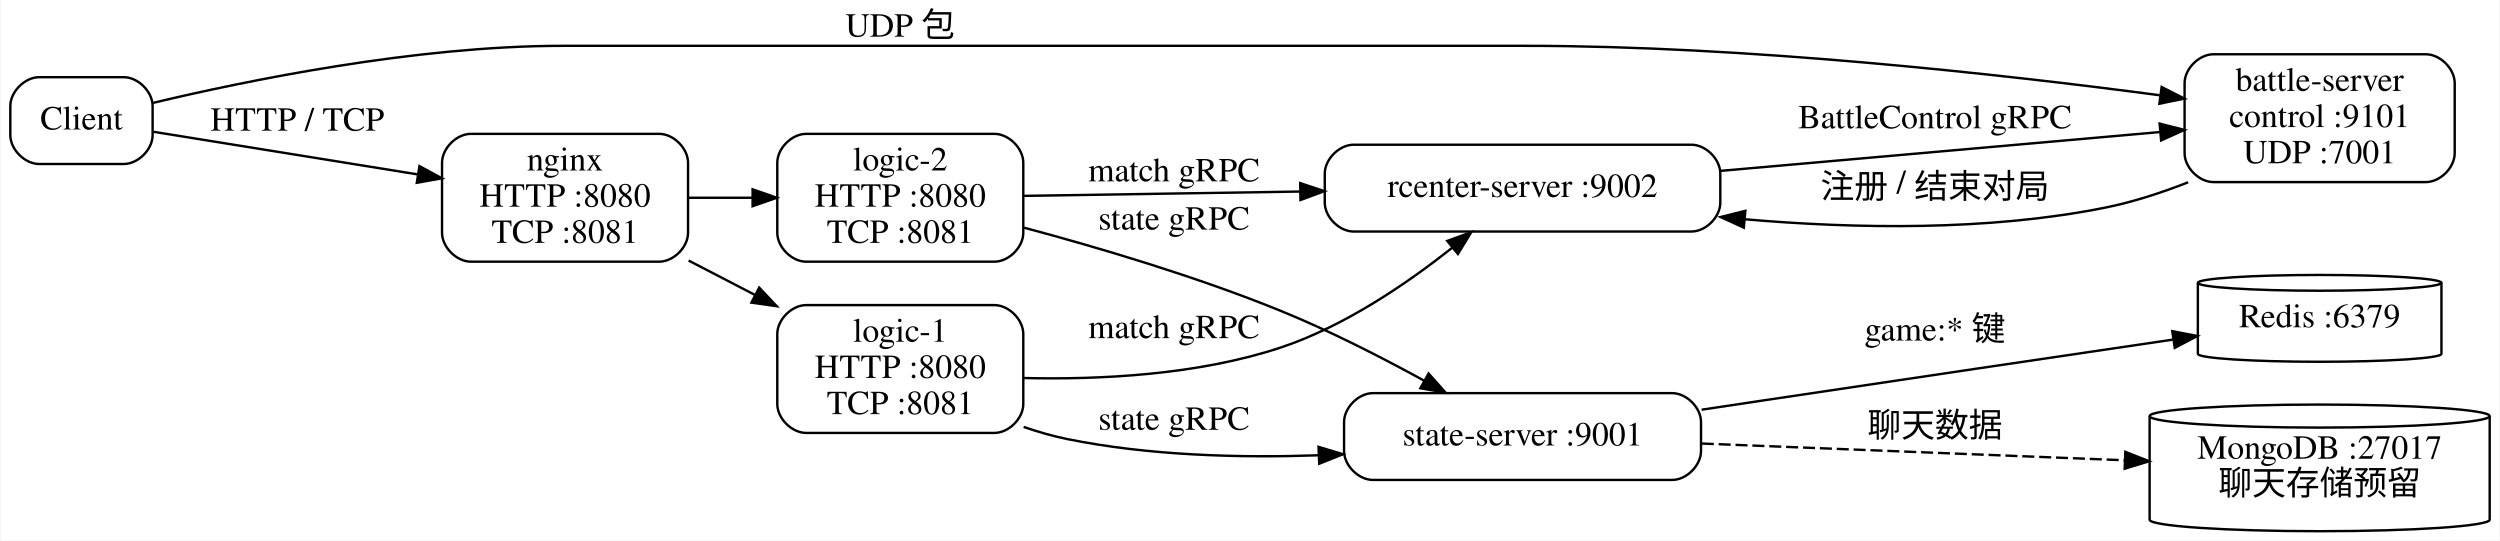
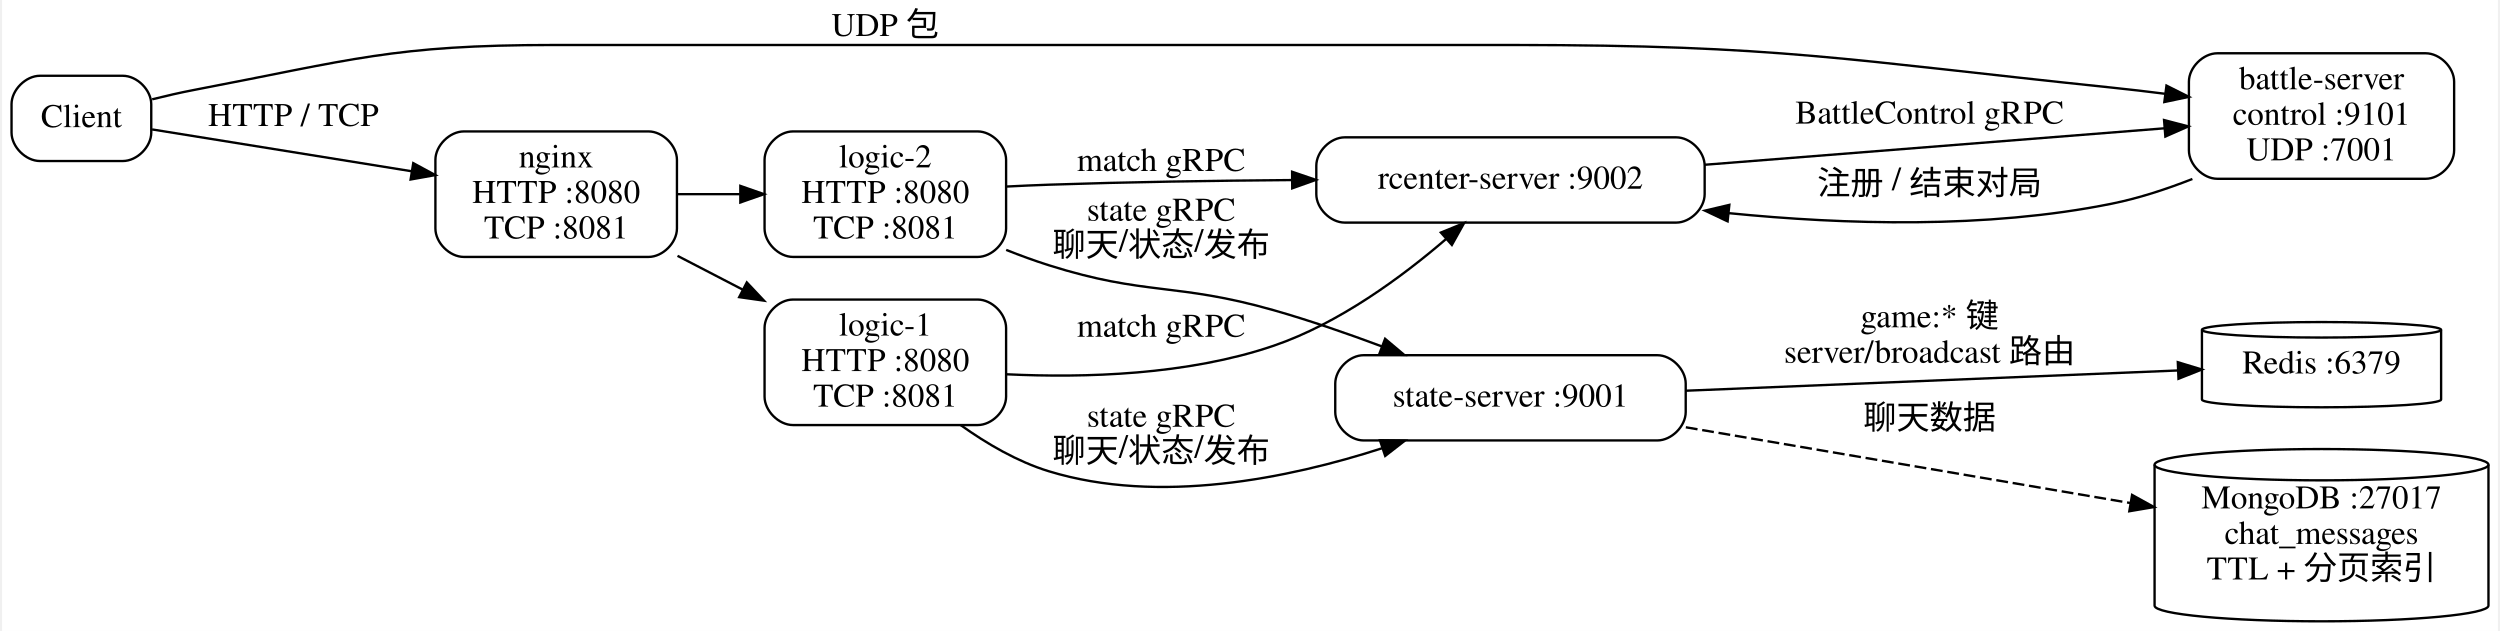
- <svg xmlns="http://www.w3.org/2000/svg" width="1036pt" height="224pt" viewBox="0.00 0.00 1036.00 224.12">
-   <g id="graph0" class="graph" transform="scale(1 1) rotate(0) translate(4 220.12)">
-     <polygon fill="white" stroke="transparent" points="-4,4 -4,-220.12 1032,-220.12 1032,4 -4,4" />
+ <svg xmlns="http://www.w3.org/2000/svg" width="1054pt" height="266pt" viewBox="0.00 0.00 1054.00 266.44">
+   <g id="graph0" class="graph" transform="scale(1 1) rotate(0) translate(4 262.44)">
+     <polygon fill="white" stroke="transparent" points="-4,4 -4,-262.44 1050,-262.44 1050,4 -4,4" />
    <g id="node1" class="node">
-       <path fill="none" stroke="black" d="M47,-188.12C47,-188.12 12,-188.12 12,-188.12 6,-188.12 0,-182.12 0,-176.12 0,-176.12 0,-164.12 0,-164.12 0,-158.12 6,-152.12 12,-152.12 12,-152.12 47,-152.12 47,-152.12 53,-152.12 59,-158.12 59,-164.12 59,-164.12 59,-176.12 59,-176.12 59,-182.12 53,-188.12 47,-188.12" />
-       <text text-anchor="middle" x="29.5" y="-166.43" font-family="Times,serif" font-size="14.00">Client</text>
+       <path fill="none" stroke="black" d="M47,-230.44C47,-230.44 12,-230.44 12,-230.44 6,-230.44 0,-224.44 0,-218.44 0,-218.44 0,-206.44 0,-206.44 0,-200.44 6,-194.44 12,-194.44 12,-194.44 47,-194.44 47,-194.44 53,-194.44 59,-200.44 59,-206.44 59,-206.44 59,-218.44 59,-218.44 59,-224.44 53,-230.44 47,-230.44" />
+       <text text-anchor="middle" x="29.5" y="-208.74" font-family="Times,serif" font-size="14.00">Client</text>
    </g>
    <g id="node2" class="node">
-       <path fill="none" stroke="black" d="M269,-164.62C269,-164.62 191,-164.62 191,-164.62 185,-164.62 179,-158.62 179,-152.62 179,-152.62 179,-123.62 179,-123.62 179,-117.62 185,-111.62 191,-111.62 191,-111.62 269,-111.62 269,-111.62 275,-111.62 281,-117.62 281,-123.62 281,-123.62 281,-152.62 281,-152.62 281,-158.62 275,-164.62 269,-164.62" />
-       <text text-anchor="middle" x="230" y="-149.43" font-family="Times,serif" font-size="14.00">nginx</text>
-       <text text-anchor="middle" x="230" y="-134.43" font-family="Times,serif" font-size="14.00">HTTP :8080</text>
-       <text text-anchor="middle" x="230" y="-119.42" font-family="Times,serif" font-size="14.00">TCP :8081</text>
+       <path fill="none" stroke="black" d="M269,-206.94C269,-206.94 191,-206.94 191,-206.94 185,-206.94 179,-200.94 179,-194.94 179,-194.94 179,-165.94 179,-165.94 179,-159.94 185,-153.94 191,-153.94 191,-153.94 269,-153.94 269,-153.94 275,-153.94 281,-159.94 281,-165.94 281,-165.94 281,-194.94 281,-194.94 281,-200.94 275,-206.94 269,-206.94" />
+       <text text-anchor="middle" x="230" y="-191.74" font-family="Times,serif" font-size="14.00">nginx</text>
+       <text text-anchor="middle" x="230" y="-176.74" font-family="Times,serif" font-size="14.00">HTTP :8080</text>
+       <text text-anchor="middle" x="230" y="-161.74" font-family="Times,serif" font-size="14.00">TCP :8081</text>
    </g>
    <g id="edge1" class="edge">
-       <path fill="none" stroke="black" d="M59.36,-165.47C87.96,-160.86 132.63,-153.66 168.95,-147.8" />
-       <polygon fill="black" stroke="black" points="169.64,-151.24 178.96,-146.19 168.53,-144.33 169.64,-151.24" />
-       <text text-anchor="middle" x="119" y="-165.93" font-family="Times,serif" font-size="14.00">HTTP / TCP</text>
+       <path fill="none" stroke="black" d="M59.36,-207.78C87.96,-203.17 132.63,-195.97 168.95,-190.12" />
+       <polygon fill="black" stroke="black" points="169.64,-193.55 178.96,-188.5 168.53,-186.64 169.64,-193.55" />
+       <text text-anchor="middle" x="119" y="-209.24" font-family="Times,serif" font-size="14.00">HTTP / TCP</text>
    </g>
    <g id="node9" class="node">
-       <path fill="none" stroke="black" d="M1001.5,-197.62C1001.5,-197.62 913.5,-197.62 913.5,-197.62 907.5,-197.62 901.5,-191.62 901.5,-185.62 901.5,-185.62 901.5,-156.62 901.5,-156.62 901.5,-150.62 907.5,-144.62 913.5,-144.62 913.5,-144.62 1001.5,-144.62 1001.5,-144.62 1007.5,-144.62 1013.5,-150.62 1013.5,-156.62 1013.5,-156.62 1013.5,-185.62 1013.5,-185.62 1013.5,-191.62 1007.5,-197.62 1001.5,-197.62" />
-       <text text-anchor="middle" x="957.5" y="-182.43" font-family="Times,serif" font-size="14.00">battle-server</text>
-       <text text-anchor="middle" x="957.5" y="-167.43" font-family="Times,serif" font-size="14.00">control :9101</text>
-       <text text-anchor="middle" x="957.5" y="-152.43" font-family="Times,serif" font-size="14.00">UDP :7001</text>
+       <path fill="none" stroke="black" d="M1019.5,-239.94C1019.5,-239.94 931.5,-239.94 931.5,-239.94 925.5,-239.94 919.5,-233.94 919.5,-227.94 919.5,-227.94 919.5,-198.94 919.5,-198.94 919.5,-192.94 925.5,-186.94 931.5,-186.94 931.5,-186.94 1019.5,-186.94 1019.5,-186.94 1025.5,-186.94 1031.5,-192.94 1031.5,-198.94 1031.5,-198.94 1031.5,-227.94 1031.5,-227.94 1031.5,-233.94 1025.5,-239.94 1019.5,-239.94" />
+       <text text-anchor="middle" x="975.5" y="-224.74" font-family="Times,serif" font-size="14.00">battle-server</text>
+       <text text-anchor="middle" x="975.5" y="-209.74" font-family="Times,serif" font-size="14.00">control :9101</text>
+       <text text-anchor="middle" x="975.5" y="-194.74" font-family="Times,serif" font-size="14.00">UDP :7001</text>
    </g>
    <g id="edge12" class="edge">
-       <path fill="none" stroke="black" d="M59.21,-177.47C97.61,-186.64 167.96,-201.12 229,-201.12 229,-201.12 229,-201.12 628,-201.12 719.6,-201.12 824.97,-189.41 891.15,-180.63" />
-       <polygon fill="black" stroke="black" points="891.98,-184.05 901.42,-179.24 891.05,-177.11 891.98,-184.05" />
-       <text text-anchor="middle" x="369" y="-204.93" font-family="Times,serif" font-size="14.00">UDP 包</text>
+       <path fill="none" stroke="black" d="M59.39,-220.5C65.19,-221.95 71.27,-223.34 77,-224.44 143.88,-237.19 160.92,-243.44 229,-243.44 229,-243.44 229,-243.44 634,-243.44 746.73,-243.44 774.88,-237.1 887,-225.44 894.32,-224.68 901.96,-223.78 909.56,-222.82" />
+       <polygon fill="black" stroke="black" points="910.02,-226.29 919.49,-221.54 909.12,-219.35 910.02,-226.29" />
+       <text text-anchor="middle" x="369" y="-247.24" font-family="Times,serif" font-size="14.00">UDP 包</text>
    </g>
    <g id="node3" class="node">
-       <path fill="none" stroke="black" d="M408,-93.62C408,-93.62 330,-93.62 330,-93.62 324,-93.62 318,-87.62 318,-81.62 318,-81.62 318,-52.62 318,-52.62 318,-46.62 324,-40.62 330,-40.62 330,-40.62 408,-40.62 408,-40.62 414,-40.62 420,-46.62 420,-52.62 420,-52.62 420,-81.62 420,-81.62 420,-87.62 414,-93.62 408,-93.62" />
-       <text text-anchor="middle" x="369" y="-78.42" font-family="Times,serif" font-size="14.00">logic-1</text>
-       <text text-anchor="middle" x="369" y="-63.42" font-family="Times,serif" font-size="14.00">HTTP :8080</text>
-       <text text-anchor="middle" x="369" y="-48.42" font-family="Times,serif" font-size="14.00">TCP :8081</text>
+       <path fill="none" stroke="black" d="M408,-135.94C408,-135.94 330,-135.94 330,-135.94 324,-135.94 318,-129.94 318,-123.94 318,-123.94 318,-94.94 318,-94.94 318,-88.94 324,-82.94 330,-82.94 330,-82.94 408,-82.94 408,-82.94 414,-82.94 420,-88.94 420,-94.94 420,-94.94 420,-123.94 420,-123.94 420,-129.94 414,-135.94 408,-135.94" />
+       <text text-anchor="middle" x="369" y="-120.74" font-family="Times,serif" font-size="14.00">logic-1</text>
+       <text text-anchor="middle" x="369" y="-105.74" font-family="Times,serif" font-size="14.00">HTTP :8080</text>
+       <text text-anchor="middle" x="369" y="-90.74" font-family="Times,serif" font-size="14.00">TCP :8081</text>
    </g>
    <g id="edge2" class="edge">
-       <path fill="none" stroke="black" d="M281.24,-112.09C290.17,-107.46 299.55,-102.6 308.71,-97.85" />
-       <polygon fill="black" stroke="black" points="310.5,-100.87 317.77,-93.16 307.28,-94.65 310.5,-100.87" />
+       <path fill="none" stroke="black" d="M281.24,-154.4C290.17,-149.77 299.55,-144.91 308.71,-140.16" />
+       <polygon fill="black" stroke="black" points="310.5,-143.18 317.77,-135.47 307.28,-136.96 310.5,-143.18" />
    </g>
    <g id="node4" class="node">
-       <path fill="none" stroke="black" d="M408,-164.62C408,-164.62 330,-164.62 330,-164.62 324,-164.62 318,-158.62 318,-152.62 318,-152.62 318,-123.62 318,-123.62 318,-117.62 324,-111.62 330,-111.62 330,-111.62 408,-111.62 408,-111.62 414,-111.62 420,-117.62 420,-123.62 420,-123.62 420,-152.62 420,-152.62 420,-158.62 414,-164.62 408,-164.62" />
-       <text text-anchor="middle" x="369" y="-149.43" font-family="Times,serif" font-size="14.00">logic-2</text>
-       <text text-anchor="middle" x="369" y="-134.43" font-family="Times,serif" font-size="14.00">HTTP :8080</text>
-       <text text-anchor="middle" x="369" y="-119.42" font-family="Times,serif" font-size="14.00">TCP :8081</text>
+       <path fill="none" stroke="black" d="M408,-206.94C408,-206.94 330,-206.94 330,-206.94 324,-206.94 318,-200.94 318,-194.94 318,-194.94 318,-165.94 318,-165.94 318,-159.94 324,-153.94 330,-153.94 330,-153.94 408,-153.94 408,-153.94 414,-153.94 420,-159.94 420,-165.94 420,-165.94 420,-194.94 420,-194.94 420,-200.94 414,-206.94 408,-206.94" />
+       <text text-anchor="middle" x="369" y="-191.74" font-family="Times,serif" font-size="14.00">logic-2</text>
+       <text text-anchor="middle" x="369" y="-176.74" font-family="Times,serif" font-size="14.00">HTTP :8080</text>
+       <text text-anchor="middle" x="369" y="-161.74" font-family="Times,serif" font-size="14.00">TCP :8081</text>
    </g>
    <g id="edge3" class="edge">
-       <path fill="none" stroke="black" d="M281.24,-138.12C289.8,-138.12 298.77,-138.12 307.57,-138.12" />
-       <polygon fill="black" stroke="black" points="307.77,-141.63 317.77,-138.12 307.77,-134.63 307.77,-141.63" />
+       <path fill="none" stroke="black" d="M281.24,-180.44C289.8,-180.44 298.77,-180.44 307.57,-180.44" />
+       <polygon fill="black" stroke="black" points="307.77,-183.94 317.77,-180.44 307.77,-176.94 307.77,-183.94" />
    </g>
    <g id="node5" class="node">
-       <path fill="none" stroke="black" d="M689,-57.12C689,-57.12 565,-57.12 565,-57.12 559,-57.12 553,-51.12 553,-45.12 553,-45.12 553,-33.12 553,-33.12 553,-27.12 559,-21.12 565,-21.12 565,-21.12 689,-21.12 689,-21.12 695,-21.12 701,-27.12 701,-33.12 701,-33.12 701,-45.12 701,-45.12 701,-51.12 695,-57.12 689,-57.12" />
-       <text text-anchor="middle" x="627" y="-35.42" font-family="Times,serif" font-size="14.00">state-server :9001</text>
+       <path fill="none" stroke="black" d="M695,-112.44C695,-112.44 571,-112.44 571,-112.44 565,-112.44 559,-106.44 559,-100.44 559,-100.44 559,-88.44 559,-88.44 559,-82.44 565,-76.44 571,-76.44 571,-76.44 695,-76.44 695,-76.44 701,-76.44 707,-82.44 707,-88.44 707,-88.44 707,-100.44 707,-100.44 707,-106.44 701,-112.44 695,-112.44" />
+       <text text-anchor="middle" x="633" y="-90.74" font-family="Times,serif" font-size="14.00">state-server :9001</text>
    </g>
    <g id="edge4" class="edge">
-       <path fill="none" stroke="black" d="M420.15,-43.11C426.06,-41.07 432.09,-39.33 438,-38.12 471.76,-31.23 509.65,-30.19 542.52,-31.35" />
-       <polygon fill="black" stroke="black" points="542.41,-34.85 552.55,-31.78 542.71,-27.85 542.41,-34.85" />
-       <text text-anchor="middle" x="482.5" y="-41.92" font-family="Times,serif" font-size="14.00">state gRPC</text>
+       <path fill="none" stroke="black" d="M400.81,-82.93C411.82,-75.07 424.78,-67.49 438,-63.44 484.45,-49.2 539.26,-60.4 578.76,-73.14" />
+       <polygon fill="black" stroke="black" points="577.86,-76.53 588.45,-76.4 580.09,-69.9 577.86,-76.53" />
+       <text text-anchor="middle" x="485.5" y="-82.24" font-family="Times,serif" font-size="14.00">state gRPC</text>
+       <text text-anchor="middle" x="485.5" y="-67.24" font-family="Times,serif" font-size="14.00">聊天/状态/发布</text>
    </g>
    <g id="node8" class="node">
-       <path fill="none" stroke="black" d="M697,-160.12C697,-160.12 557,-160.12 557,-160.12 551,-160.12 545,-154.12 545,-148.12 545,-148.12 545,-136.12 545,-136.12 545,-130.12 551,-124.12 557,-124.12 557,-124.12 697,-124.12 697,-124.12 703,-124.12 709,-130.12 709,-136.12 709,-136.12 709,-148.12 709,-148.12 709,-154.12 703,-160.12 697,-160.12" />
-       <text text-anchor="middle" x="627" y="-138.43" font-family="Times,serif" font-size="14.00">rcenter-server :9002</text>
+       <path fill="none" stroke="black" d="M703,-204.44C703,-204.44 563,-204.44 563,-204.44 557,-204.44 551,-198.44 551,-192.44 551,-192.44 551,-180.44 551,-180.44 551,-174.44 557,-168.44 563,-168.44 563,-168.44 703,-168.44 703,-168.44 709,-168.44 715,-174.44 715,-180.44 715,-180.44 715,-192.44 715,-192.44 715,-198.44 709,-204.44 703,-204.44" />
+       <text text-anchor="middle" x="633" y="-182.74" font-family="Times,serif" font-size="14.00">rcenter-server :9002</text>
    </g>
    <g id="edge8" class="edge">
-       <path fill="none" stroke="black" d="M420.05,-63.39C451.53,-62.63 492.56,-64.61 527,-76.12 553.28,-84.91 579.2,-102.61 597.93,-117.47" />
-       <polygon fill="black" stroke="black" points="595.78,-120.24 605.74,-123.85 600.2,-114.81 595.78,-120.24" />
-       <text text-anchor="middle" x="482.5" y="-79.92" font-family="Times,serif" font-size="14.00">match gRPC</text>
+       <path fill="none" stroke="black" d="M420.2,-104.38C453.14,-102.8 496.68,-104.03 533,-116.44 560.54,-125.85 587.21,-145.51 605.91,-161.6" />
+       <polygon fill="black" stroke="black" points="603.61,-164.24 613.42,-168.24 608.25,-159 603.61,-164.24" />
+       <text text-anchor="middle" x="485.5" y="-120.24" font-family="Times,serif" font-size="14.00">match gRPC</text>
    </g>
    <g id="edge5" class="edge">
-       <path fill="none" stroke="black" d="M420.34,-125.71C451.57,-117.36 492.22,-105.31 527,-91.12 547.05,-82.95 568.43,-72.02 586.17,-62.3" />
-       <polygon fill="black" stroke="black" points="588.04,-65.26 595.08,-57.34 584.64,-59.14 588.04,-65.26" />
-       <text text-anchor="middle" x="482.5" y="-124.92" font-family="Times,serif" font-size="14.00">state gRPC</text>
+       <path fill="none" stroke="black" d="M420.03,-156.91C426.01,-154.53 432.09,-152.31 438,-150.44 479.05,-137.45 491.59,-143.23 533,-131.44 548.05,-127.15 564.07,-121.61 578.73,-116.13" />
+       <polygon fill="black" stroke="black" points="580.05,-119.37 588.15,-112.55 577.56,-112.83 580.05,-119.37" />
+       <text text-anchor="middle" x="485.5" y="-169.24" font-family="Times,serif" font-size="14.00">state gRPC</text>
+       <text text-anchor="middle" x="485.5" y="-154.24" font-family="Times,serif" font-size="14.00">聊天/状态/发布</text>
    </g>
    <g id="edge9" class="edge">
-       <path fill="none" stroke="black" d="M420.27,-138.91C452.82,-139.42 496.16,-140.1 534.67,-140.7" />
-       <polygon fill="black" stroke="black" points="534.81,-144.2 544.86,-140.86 534.92,-137.2 534.81,-144.2" />
-       <text text-anchor="middle" x="482.5" y="-144.93" font-family="Times,serif" font-size="14.00">match gRPC</text>
+       <path fill="none" stroke="black" d="M420.12,-183.66C426.14,-183.97 432.21,-184.24 438,-184.44 471.41,-185.59 508.08,-186.15 540.45,-186.4" />
+       <polygon fill="black" stroke="black" points="540.78,-189.91 550.81,-186.48 540.83,-182.91 540.78,-189.91" />
+       <text text-anchor="middle" x="485.5" y="-190.24" font-family="Times,serif" font-size="14.00">match gRPC</text>
    </g>
    <g id="node6" class="node">
-       <path fill="none" stroke="black" d="M1008,-102.85C1008,-104.66 985.37,-106.12 957.5,-106.12 929.63,-106.12 907,-104.66 907,-102.85 907,-102.85 907,-73.4 907,-73.4 907,-71.59 929.63,-70.12 957.5,-70.12 985.37,-70.12 1008,-71.59 1008,-73.4 1008,-73.4 1008,-102.85 1008,-102.85" />
-       <path fill="none" stroke="black" d="M1008,-102.85C1008,-101.05 985.37,-99.58 957.5,-99.58 929.63,-99.58 907,-101.05 907,-102.85" />
-       <text text-anchor="middle" x="957.5" y="-84.42" font-family="Times,serif" font-size="14.00">Redis :6379</text>
+       <path fill="none" stroke="black" d="M1026,-123.16C1026,-124.97 1003.37,-126.44 975.5,-126.44 947.63,-126.44 925,-124.97 925,-123.16 925,-123.16 925,-93.71 925,-93.71 925,-91.9 947.63,-90.44 975.5,-90.44 1003.37,-90.44 1026,-91.9 1026,-93.71 1026,-93.71 1026,-123.16 1026,-123.16" />
+       <path fill="none" stroke="black" d="M1026,-123.16C1026,-121.36 1003.37,-119.89 975.5,-119.89 947.63,-119.89 925,-121.36 925,-123.16" />
+       <text text-anchor="middle" x="975.5" y="-104.74" font-family="Times,serif" font-size="14.00">Redis :6379</text>
    </g>
    <g id="edge6" class="edge">
-       <path fill="none" stroke="black" d="M701.25,-50.25C709.93,-51.56 718.66,-52.88 727,-54.12 784.59,-62.75 850.32,-72.48 896.64,-79.31" />
-       <polygon fill="black" stroke="black" points="896.4,-82.81 906.8,-80.81 897.42,-75.89 896.4,-82.81" />
-       <text text-anchor="middle" x="798" y="-78.92" font-family="Times,serif" font-size="14.00">game:* 键</text>
+       <path fill="none" stroke="black" d="M707.05,-97.44C769.08,-99.99 857,-103.61 914.86,-105.99" />
+       <polygon fill="black" stroke="black" points="914.81,-109.49 924.95,-106.4 915.1,-102.49 914.81,-109.49" />
+       <text text-anchor="middle" x="810" y="-124.24" font-family="Times,serif" font-size="14.00">game:* 键</text>
+       <text text-anchor="middle" x="810" y="-109.24" font-family="Times,serif" font-size="14.00">server/broadcast 路由</text>
    </g>
    <g id="node7" class="node">
-       <path fill="none" stroke="black" d="M1028,-47.6C1028,-50.24 996.4,-52.38 957.5,-52.38 918.6,-52.38 887,-50.24 887,-47.6 887,-47.6 887,-4.65 887,-4.65 887,-2.01 918.6,0.13 957.5,0.13 996.4,0.13 1028,-2.01 1028,-4.65 1028,-4.65 1028,-47.6 1028,-47.6" />
-       <path fill="none" stroke="black" d="M1028,-47.6C1028,-44.97 996.4,-42.83 957.5,-42.83 918.6,-42.83 887,-44.97 887,-47.6" />
-       <text text-anchor="middle" x="957.5" y="-29.93" font-family="Times,serif" font-size="14.00">MongoDB :27017</text>
-       <text text-anchor="middle" x="957.5" y="-14.93" font-family="Times,serif" font-size="14.00">聊天存储预留</text>
+       <path fill="none" stroke="black" d="M1046,-66.2C1046,-69.85 1014.4,-72.81 975.5,-72.81 936.6,-72.81 905,-69.85 905,-66.2 905,-66.2 905,-6.68 905,-6.68 905,-3.03 936.6,-0.06 975.5,-0.06 1014.4,-0.06 1046,-3.03 1046,-6.68 1046,-6.68 1046,-66.2 1046,-66.2" />
+       <path fill="none" stroke="black" d="M1046,-66.2C1046,-62.55 1014.4,-59.59 975.5,-59.59 936.6,-59.59 905,-62.55 905,-66.2" />
+       <text text-anchor="middle" x="975.5" y="-47.74" font-family="Times,serif" font-size="14.00">MongoDB :27017</text>
+       <text text-anchor="middle" x="975.5" y="-32.74" font-family="Times,serif" font-size="14.00">chat_messages</text>
+       <text text-anchor="middle" x="975.5" y="-17.74" font-family="Times,serif" font-size="14.00">TTL + 分页索引</text>
    </g>
    <g id="edge7" class="edge">
-       <path fill="none" stroke="black" stroke-dasharray="5,2" d="M701.31,-36.22C753.36,-34.16 823.2,-31.4 876.66,-29.28" />
-       <polygon fill="black" stroke="black" points="876.93,-32.78 886.79,-28.88 876.66,-25.78 876.93,-32.78" />
-       <text text-anchor="middle" x="798" y="-38.92" font-family="Times,serif" font-size="14.00">聊天数据</text>
+       <path fill="none" stroke="black" stroke-dasharray="5,2" d="M707.05,-82C762.26,-72.59 837.98,-59.69 894.76,-50.02" />
+       <polygon fill="black" stroke="black" points="895.5,-53.44 904.77,-48.31 894.33,-46.54 895.5,-53.44" />
+       <text text-anchor="middle" x="810" y="-81.24" font-family="Times,serif" font-size="14.00">聊天数据</text>
    </g>
    <g id="edge11" class="edge">
-       <path fill="none" stroke="black" d="M709.2,-149.29C765.31,-154.25 838.96,-160.75 891.26,-165.37" />
-       <polygon fill="black" stroke="black" points="891.15,-168.87 901.42,-166.26 891.77,-161.9 891.15,-168.87" />
-       <text text-anchor="middle" x="798" y="-166.93" font-family="Times,serif" font-size="14.00">BattleControl gRPC</text>
+       <path fill="none" stroke="black" d="M715.13,-192.87C774.48,-197.58 853.95,-203.88 909.22,-208.26" />
+       <polygon fill="black" stroke="black" points="909,-211.75 919.25,-209.06 909.55,-204.78 909,-211.75" />
+       <text text-anchor="middle" x="810" y="-210.24" font-family="Times,serif" font-size="14.00">BattleControl gRPC</text>
    </g>
    <g id="edge10" class="edge">
-       <path fill="none" stroke="black" d="M902.97,-144.54C891.98,-140.22 880.32,-136.42 869,-134.12 820.18,-124.23 764.67,-125.26 719.24,-129.2" />
-       <polygon fill="black" stroke="black" points="718.75,-125.73 709.11,-130.14 719.39,-132.7 718.75,-125.73" />
-       <text text-anchor="middle" x="798" y="-137.93" font-family="Times,serif" font-size="14.00">注册 / 结束对局</text>
+       <path fill="none" stroke="black" d="M920.97,-186.86C909.98,-182.54 898.32,-178.73 887,-176.44 834.11,-165.71 773.76,-167.58 725.28,-172.42" />
+       <polygon fill="black" stroke="black" points="724.69,-168.96 715.12,-173.49 725.43,-175.92 724.69,-168.96" />
+       <text text-anchor="middle" x="810" y="-180.24" font-family="Times,serif" font-size="14.00">注册 / 结束对局</text>
    </g>
  </g>
</svg>
